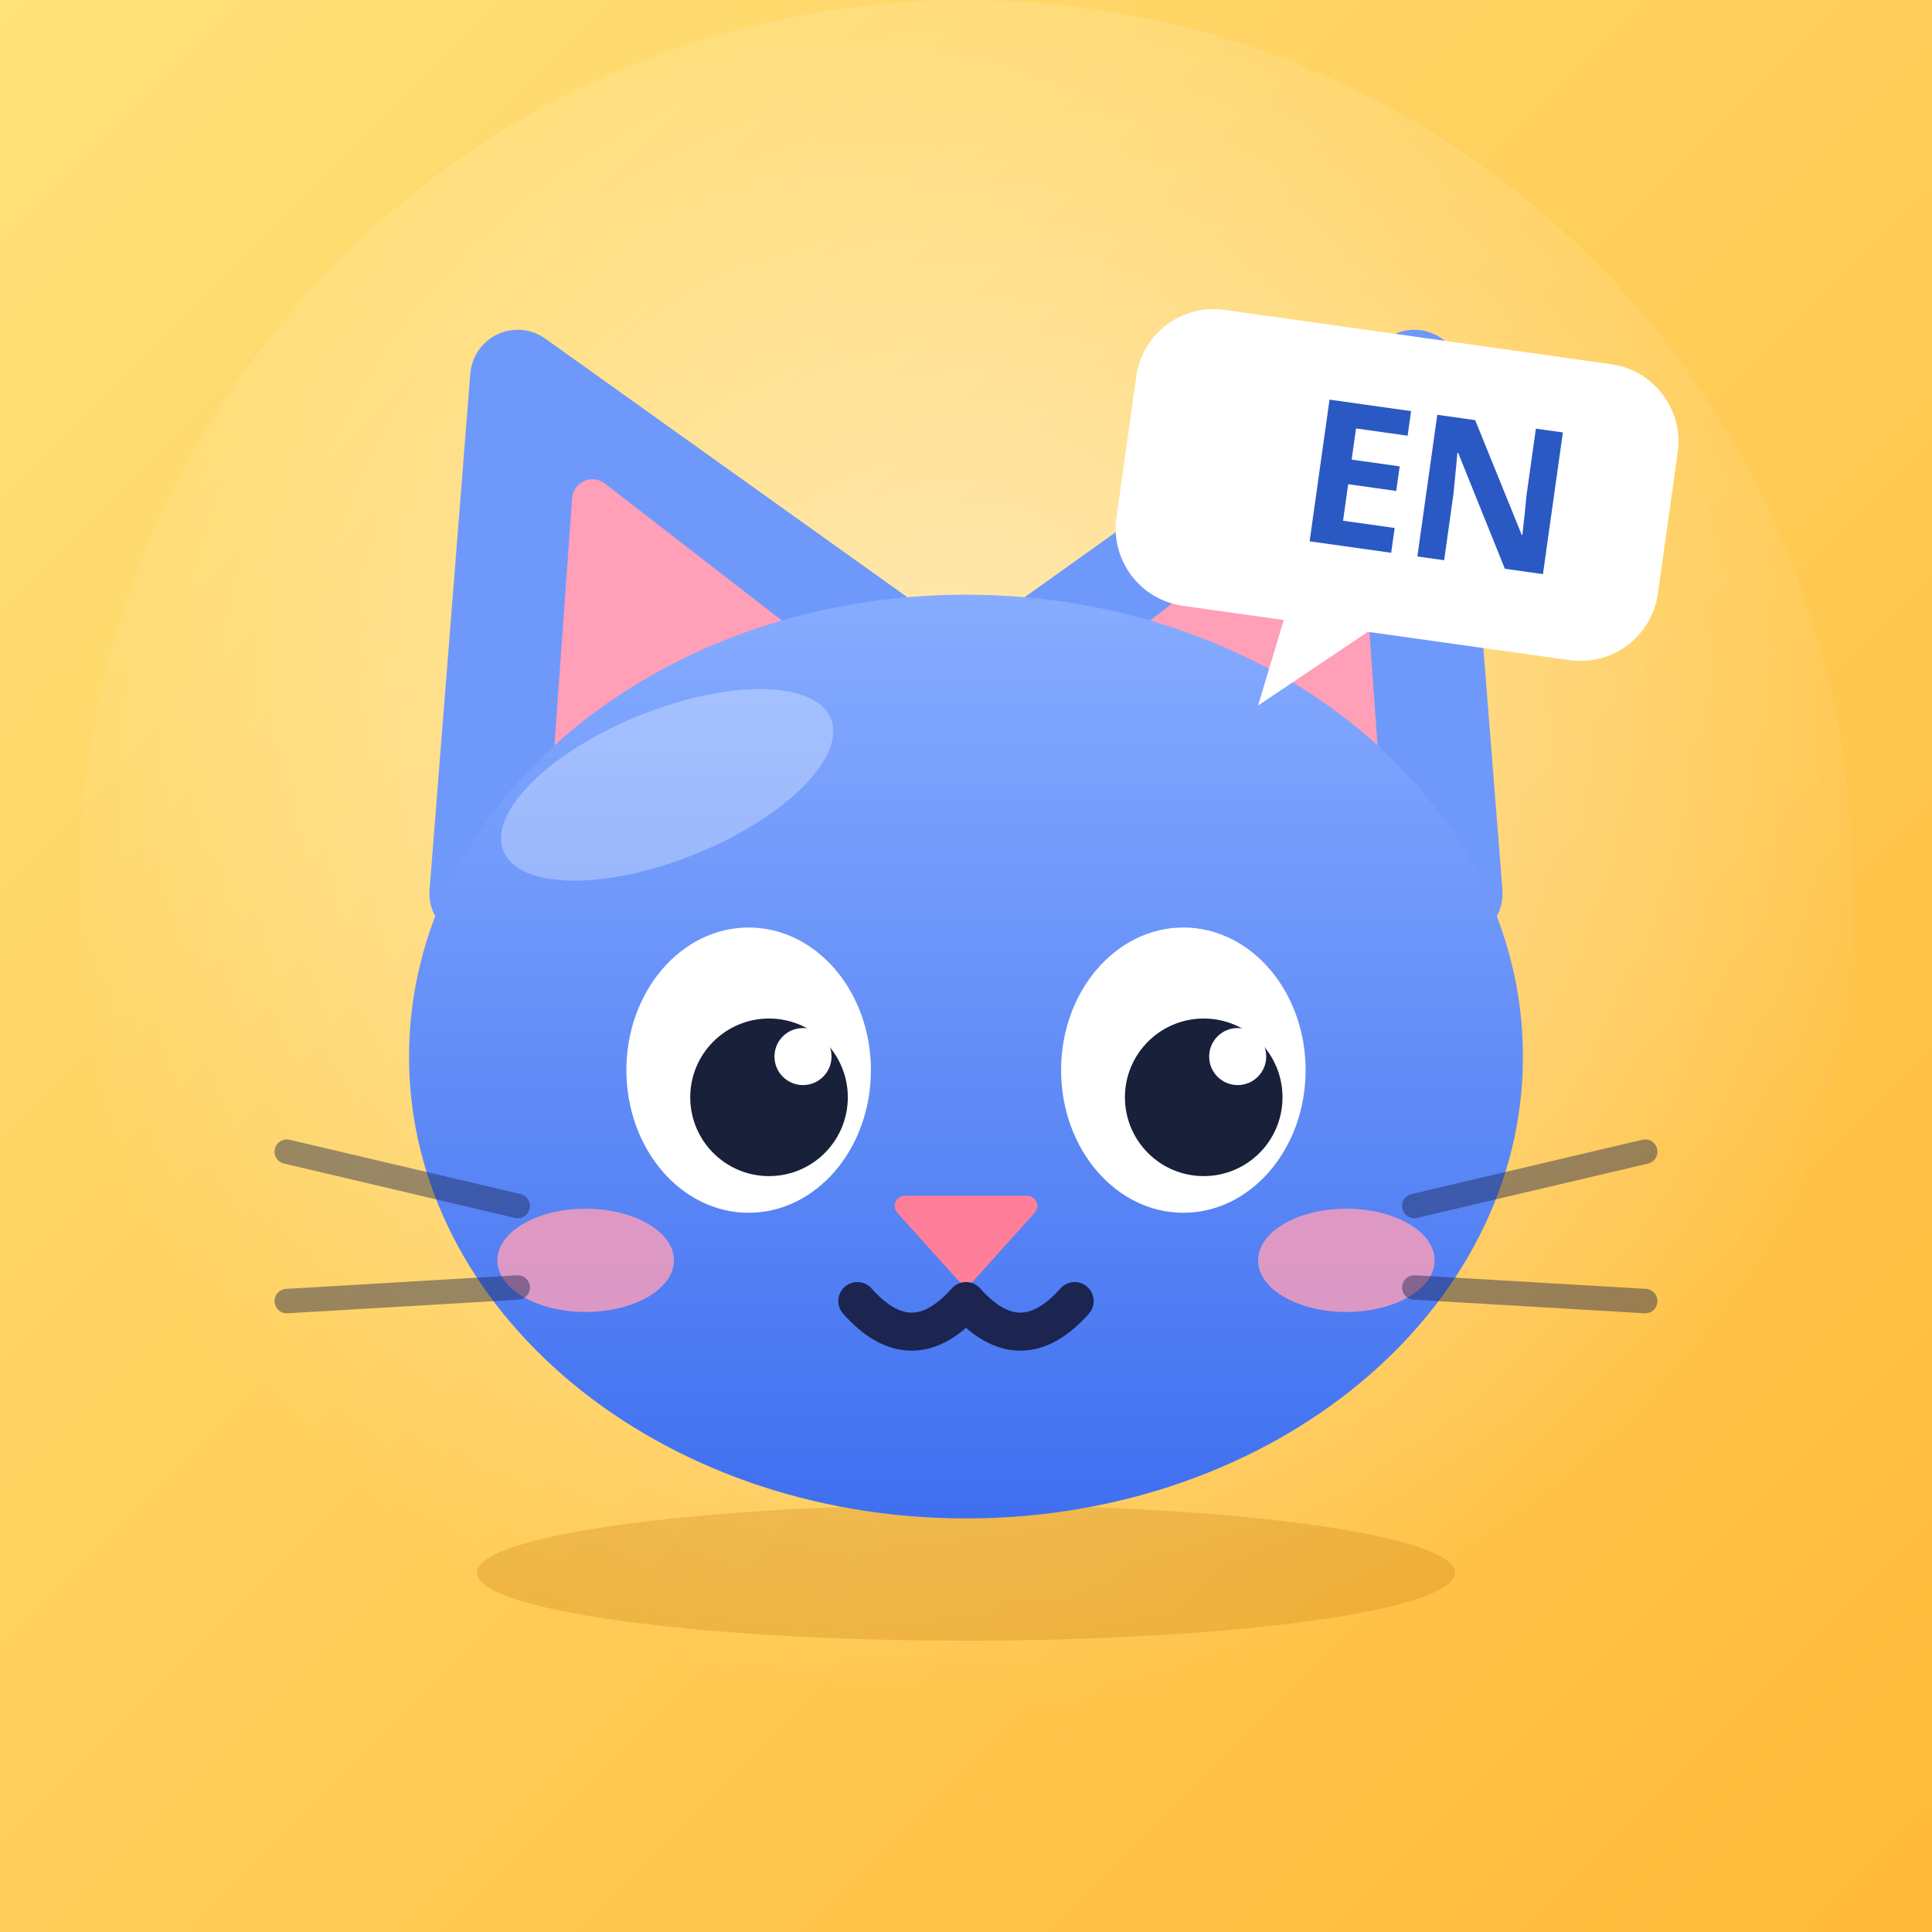
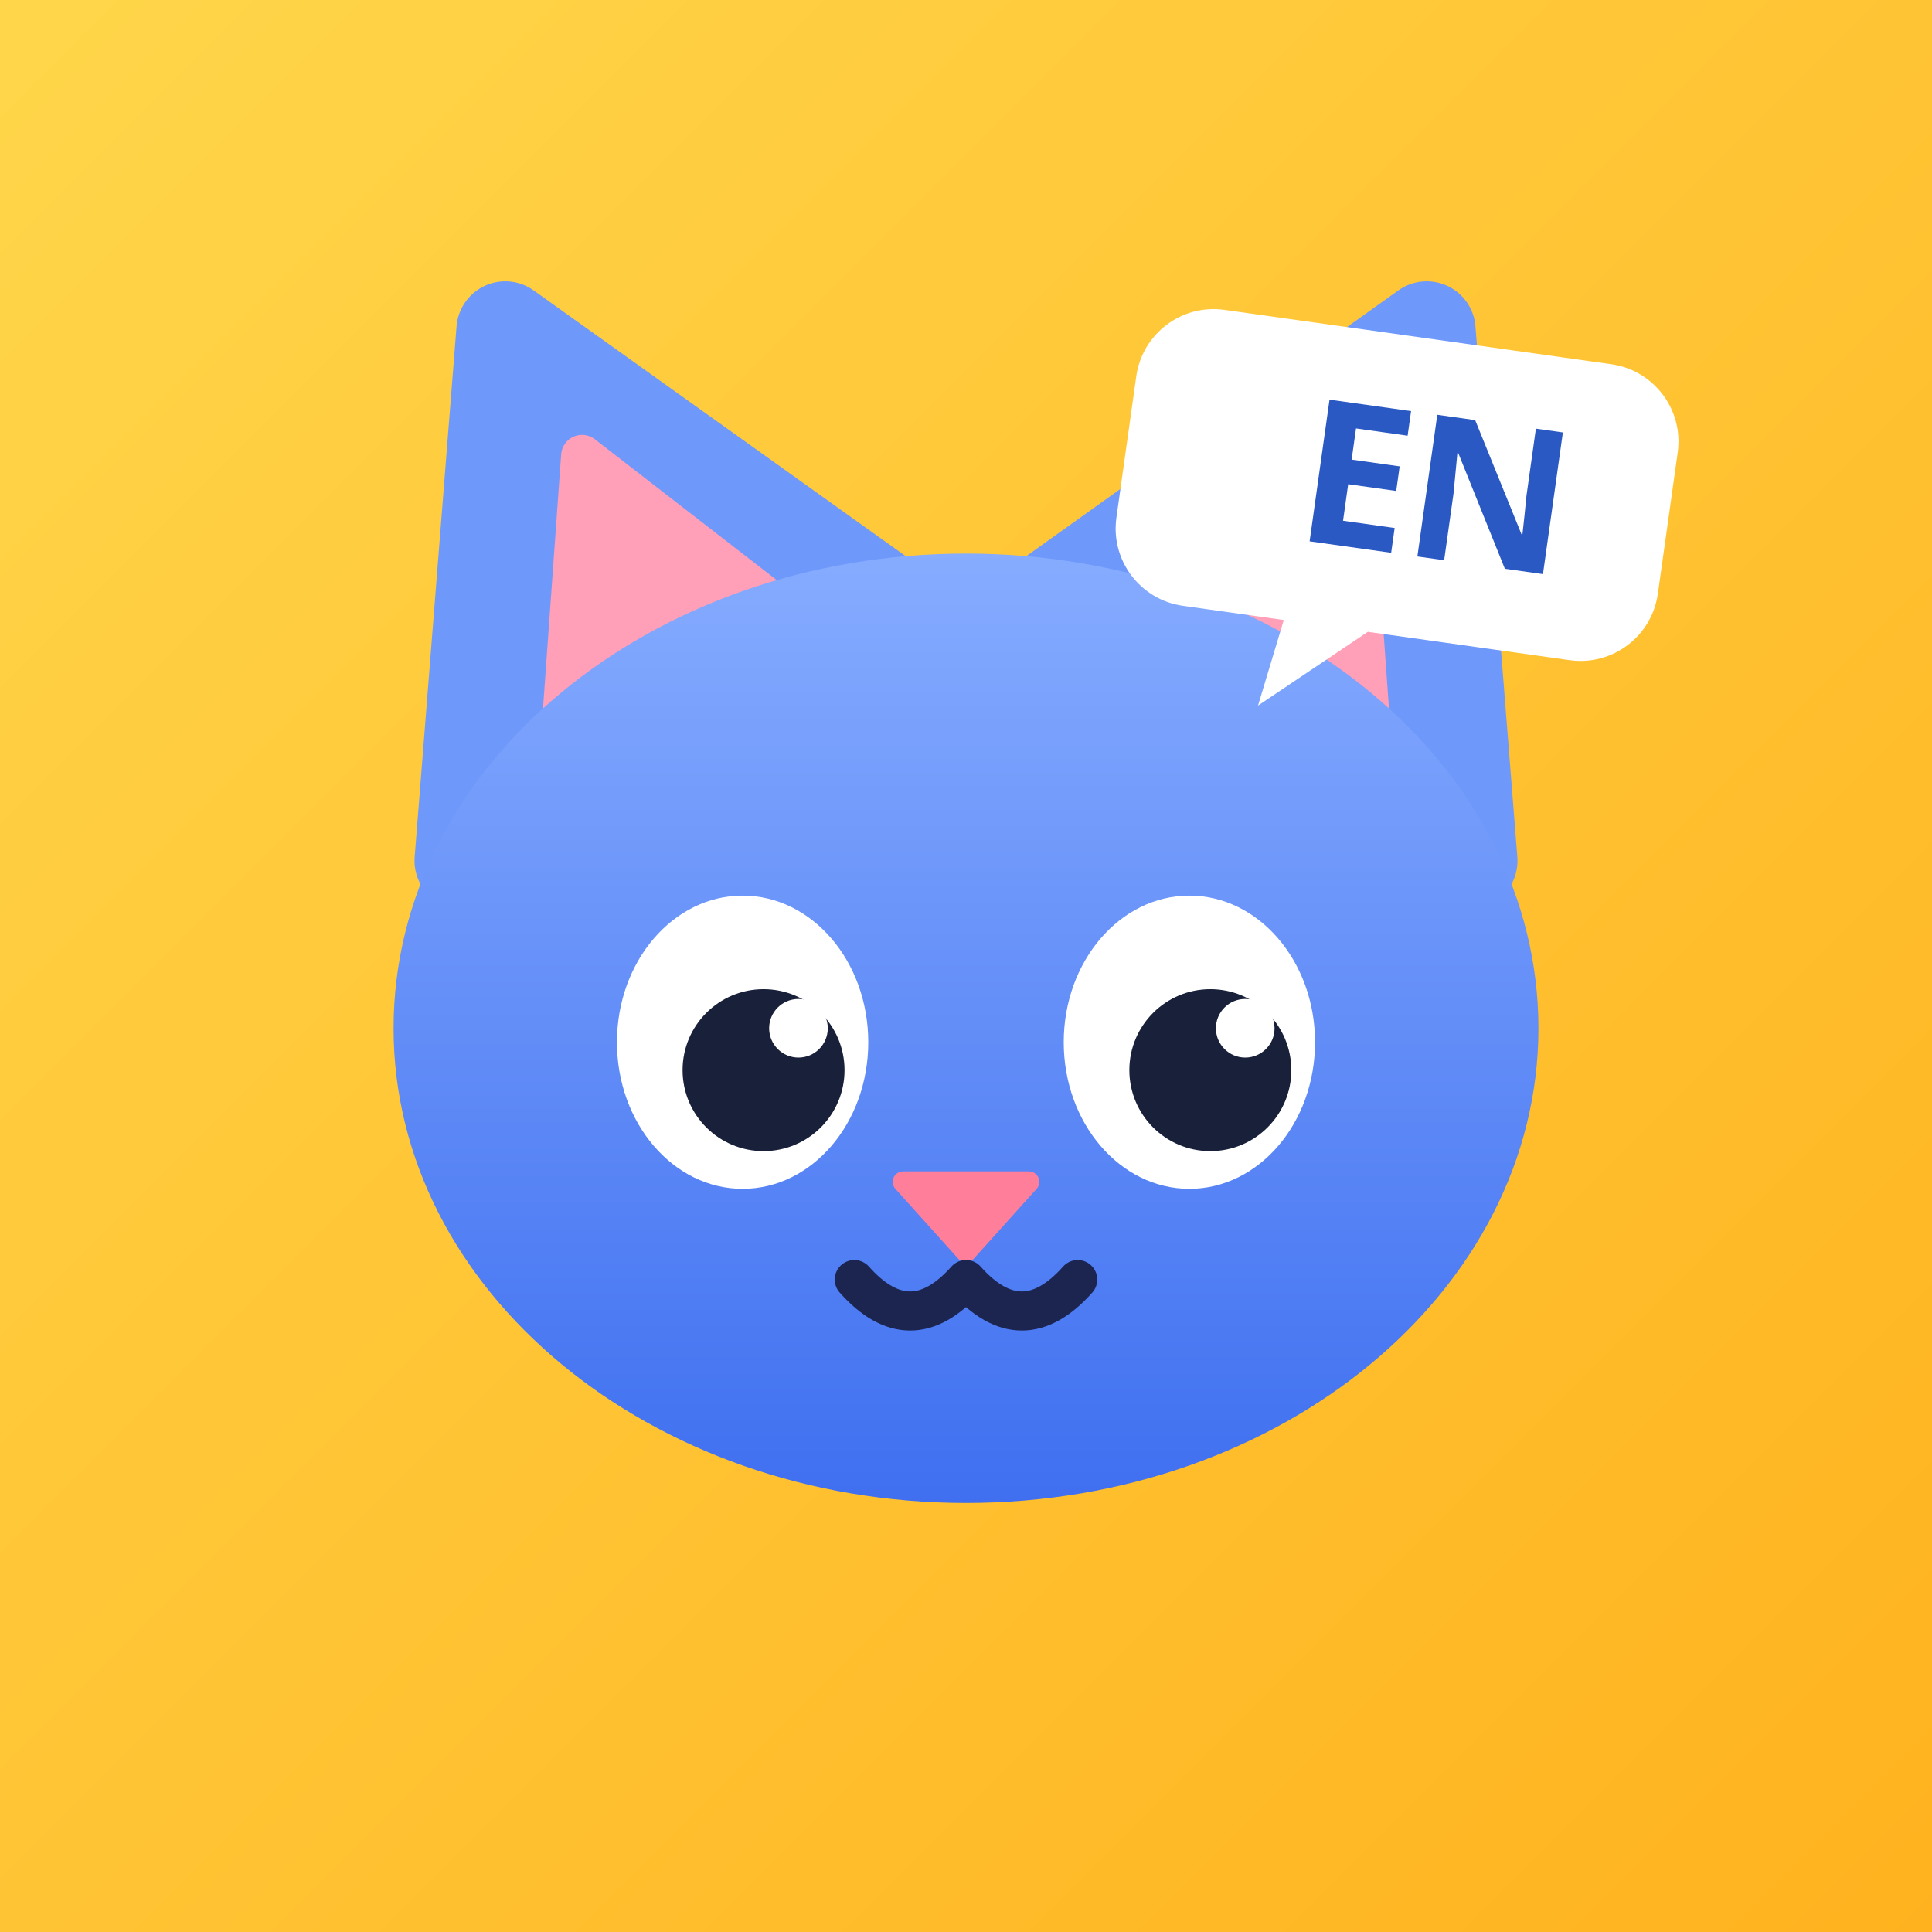
<svg xmlns="http://www.w3.org/2000/svg" viewBox="0 0 1024 1024" width="1024" height="1024">
  <defs>
    <linearGradient id="fond" x1="0" y1="0" x2="1" y2="1">
-       <stop offset="0" stop-color="#ffe27a" />
-       <stop offset="1" stop-color="#ffb938" />
+       <stop offset="0" stop-color="#ffd64a" />
+       <stop offset="1" stop-color="#ffb21e" />
    </linearGradient>
    <linearGradient id="chat" x1="0" y1="0" x2="0" y2="1">
      <stop offset="0" stop-color="#86acff" />
      <stop offset="1" stop-color="#3f6ff0" />
    </linearGradient>
-     <radialGradient id="halo" cx=".5" cy=".42" r=".55">
-       <stop offset="0" stop-color="#fff" stop-opacity=".55" />
-       <stop offset="1" stop-color="#fff" stop-opacity="0" />
-     </radialGradient>
  </defs>
  <rect id="fond-rect" width="1024" height="1024" fill="url(#fond)" />
-   <circle cx="512" cy="470" r="470" fill="url(#halo)" />
-   <g transform="translate(512 560) scale(7.2) translate(-60 -58)">
-     <ellipse cx="60" cy="96" rx="36" ry="5" fill="#b86a00" opacity=".22" />
+   <g transform="translate(512 545) scale(7.4) translate(-60 -58)">
    <path d="M24 46 L27 8 L55 28 Z" fill="#6f98fb" stroke="#6f98fb" stroke-width="7" stroke-linejoin="round" />
    <path d="M31 38 L32.5 17 L48 29 Z" fill="#ff9fb8" stroke="#ff9fb8" stroke-width="3" stroke-linejoin="round" />
    <path d="M96 46 L93 8 L65 28 Z" fill="#6f98fb" stroke="#6f98fb" stroke-width="7" stroke-linejoin="round" />
    <path d="M89 38 L87.5 17 L72 29 Z" fill="#ff9fb8" stroke="#ff9fb8" stroke-width="3" stroke-linejoin="round" />
    <ellipse cx="60" cy="58" rx="41" ry="34" fill="url(#chat)" />
-     <ellipse cx="38" cy="38" rx="13" ry="5.5" transform="rotate(-22 38 38)" fill="#fff" opacity=".3" />
    <ellipse cx="44" cy="59" rx="9" ry="10.5" fill="#fff" />
    <circle cx="45.5" cy="61" r="5.8" fill="#18203a" />
    <circle cx="48" cy="58" r="2.1" fill="#fff" />
    <ellipse cx="76" cy="59" rx="9" ry="10.5" fill="#fff" />
    <circle cx="77.5" cy="61" r="5.8" fill="#18203a" />
    <circle cx="80" cy="58" r="2.1" fill="#fff" />
-     <ellipse cx="32" cy="73" rx="6.5" ry="3.8" fill="#ff9fb8" opacity=".8" />
-     <ellipse cx="88" cy="73" rx="6.5" ry="3.8" fill="#ff9fb8" opacity=".8" />
-     <path d="M27 69 l-17 -4 M27 75 l-17 1 M93 69 l17 -4 M93 75 l17 1" fill="none" stroke="#1b2550" stroke-width="1.8" stroke-linecap="round" opacity=".45" />
    <path d="M55.5 69 h9 l-4.5 5 z" fill="#ff7f9b" stroke="#ff7f9b" stroke-width="1.5" stroke-linejoin="round" />
    <path d="M52 76 q4 4.5 8 0 q4 4.5 8 0" fill="none" stroke="#1b2550" stroke-width="2.8" stroke-linecap="round" stroke-linejoin="round" />
  </g>
  <g transform="translate(690 170) rotate(8) scale(.9)">
    <path d="M0 0 h230 a46 46 0 0 1 46 46 v84 a46 46 0 0 1 -46 46 h-120 l-58 52 l8 -52 h-60 a46 46 0 0 1 -46 -46 v-84 a46 46 0 0 1 46 -46 z" transform="translate(-46 0)" fill="#fff" />
    <text x="92" y="128" text-anchor="middle" font-family="Bricolage Grotesque, Arial Black, sans-serif" font-weight="800" font-size="118" fill="#2b59c3" letter-spacing="-2">EN</text>
  </g>
</svg>
